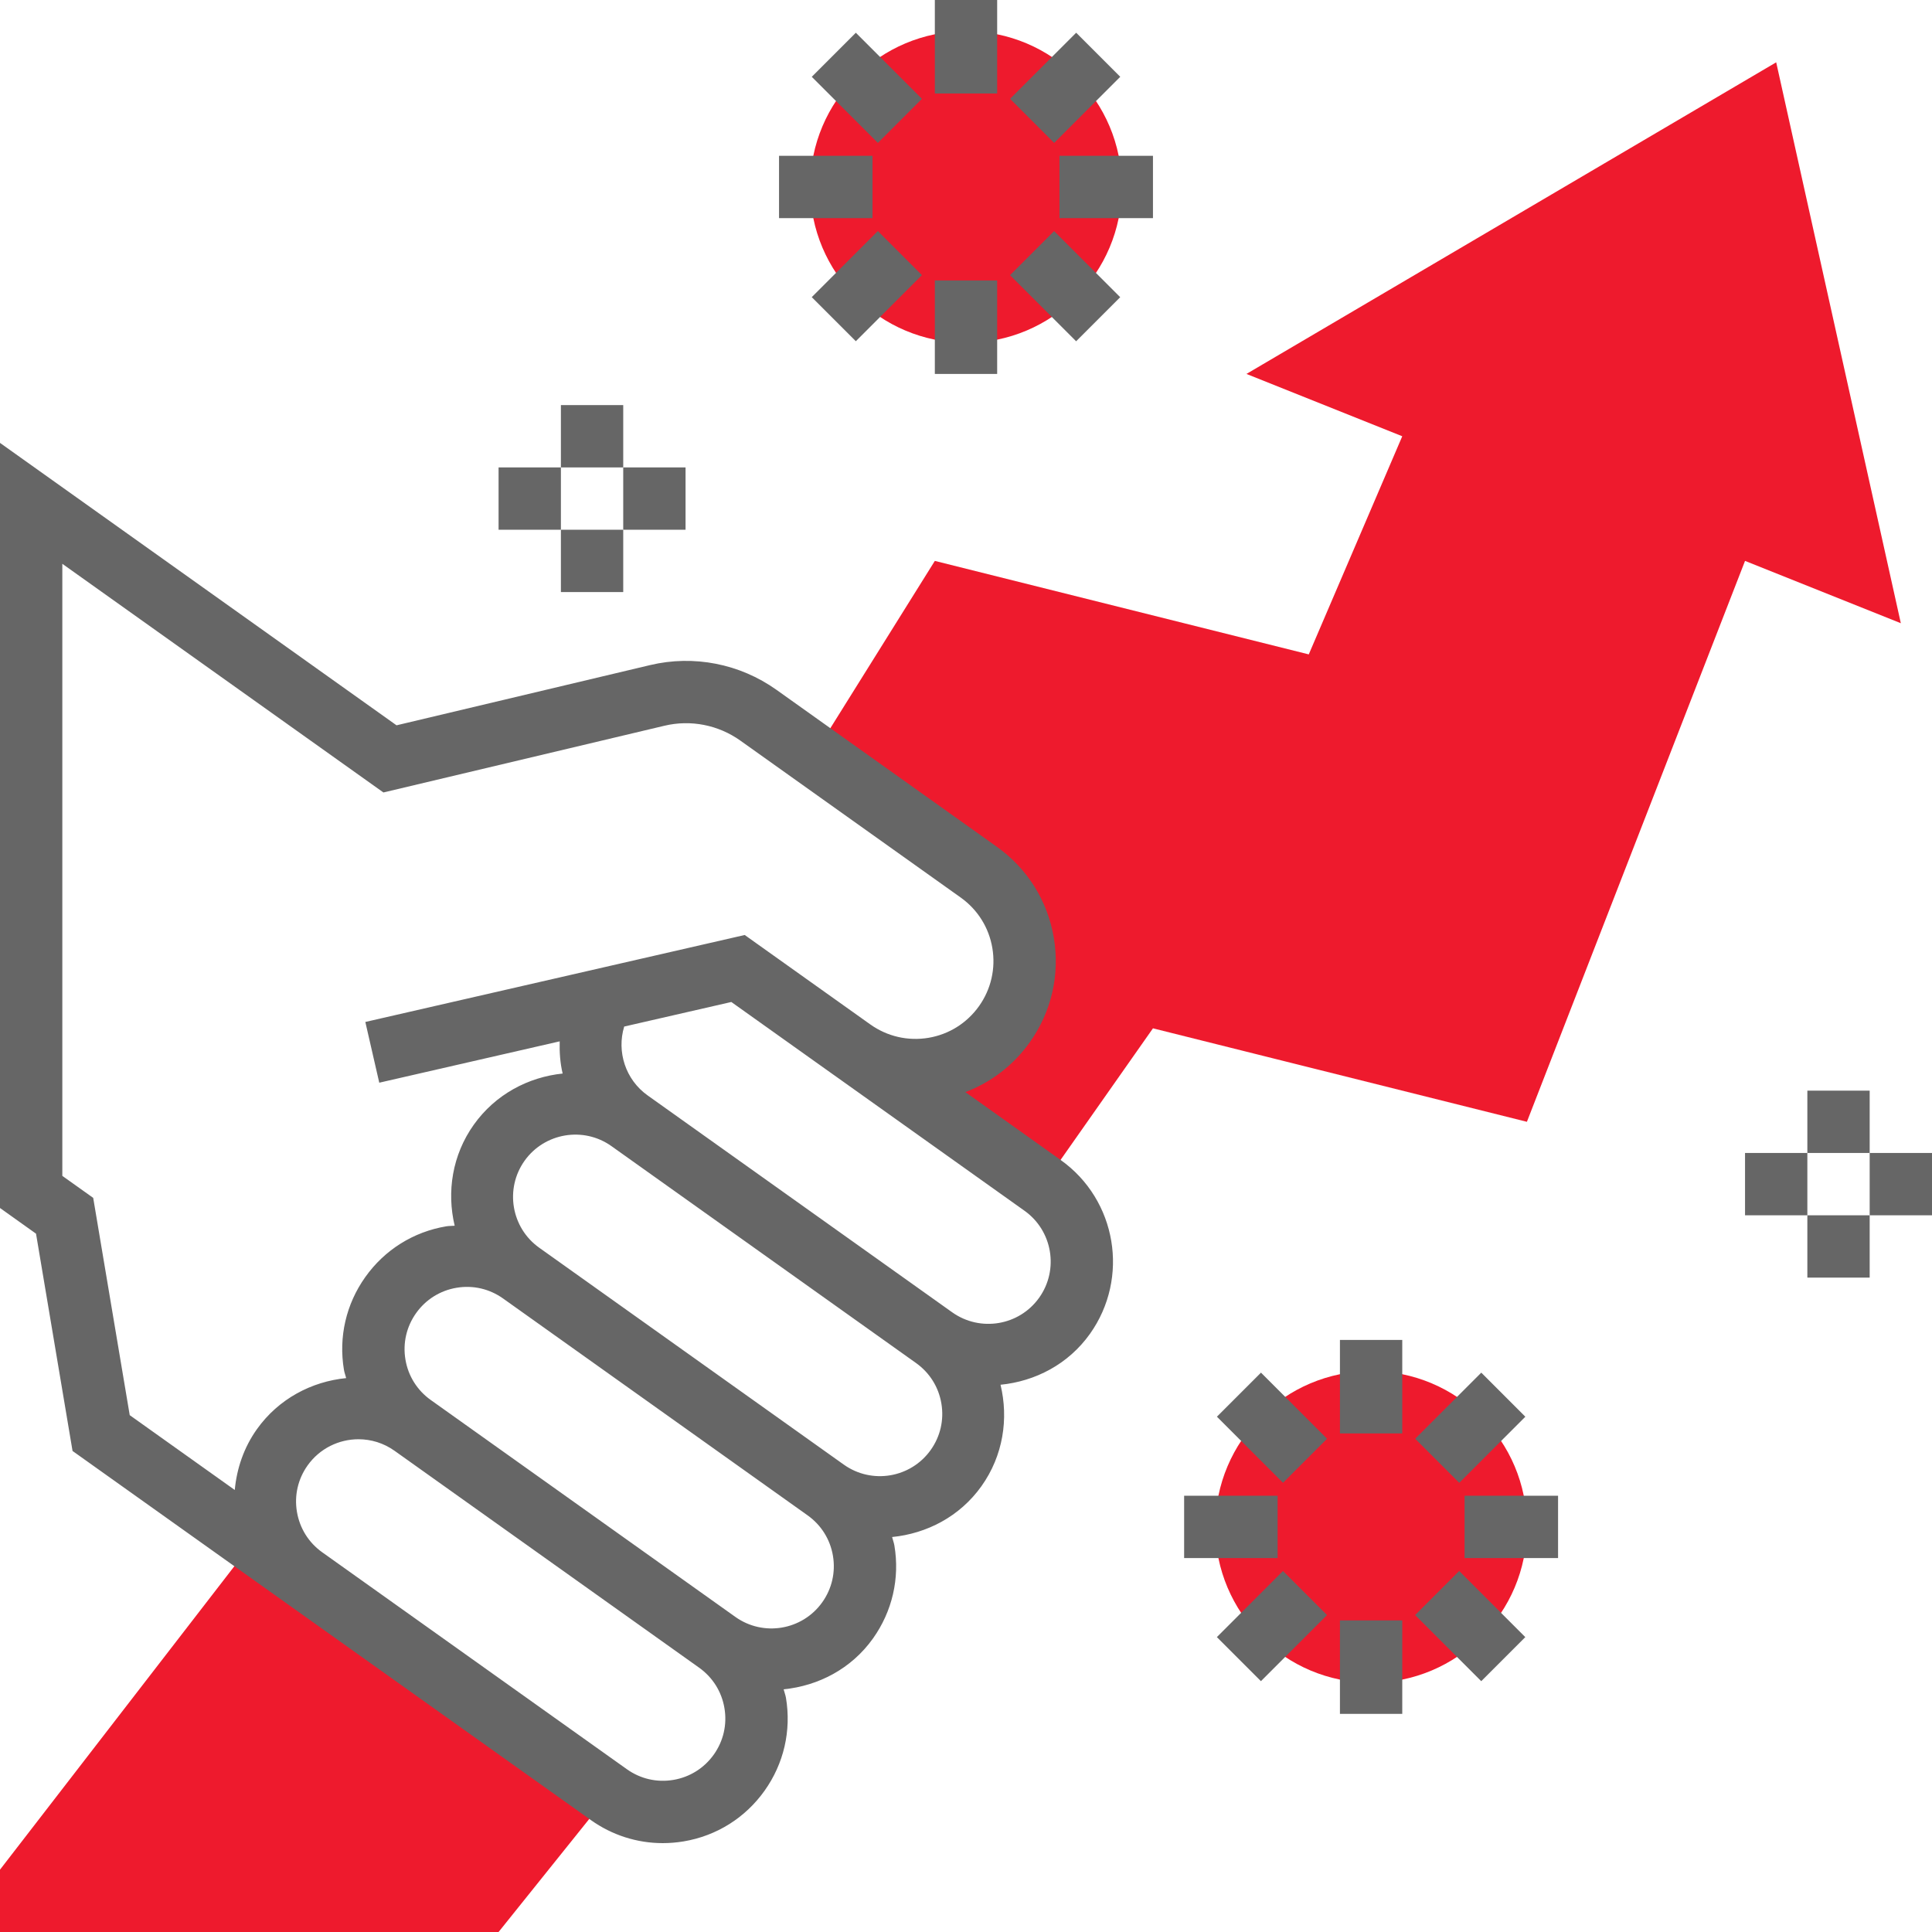
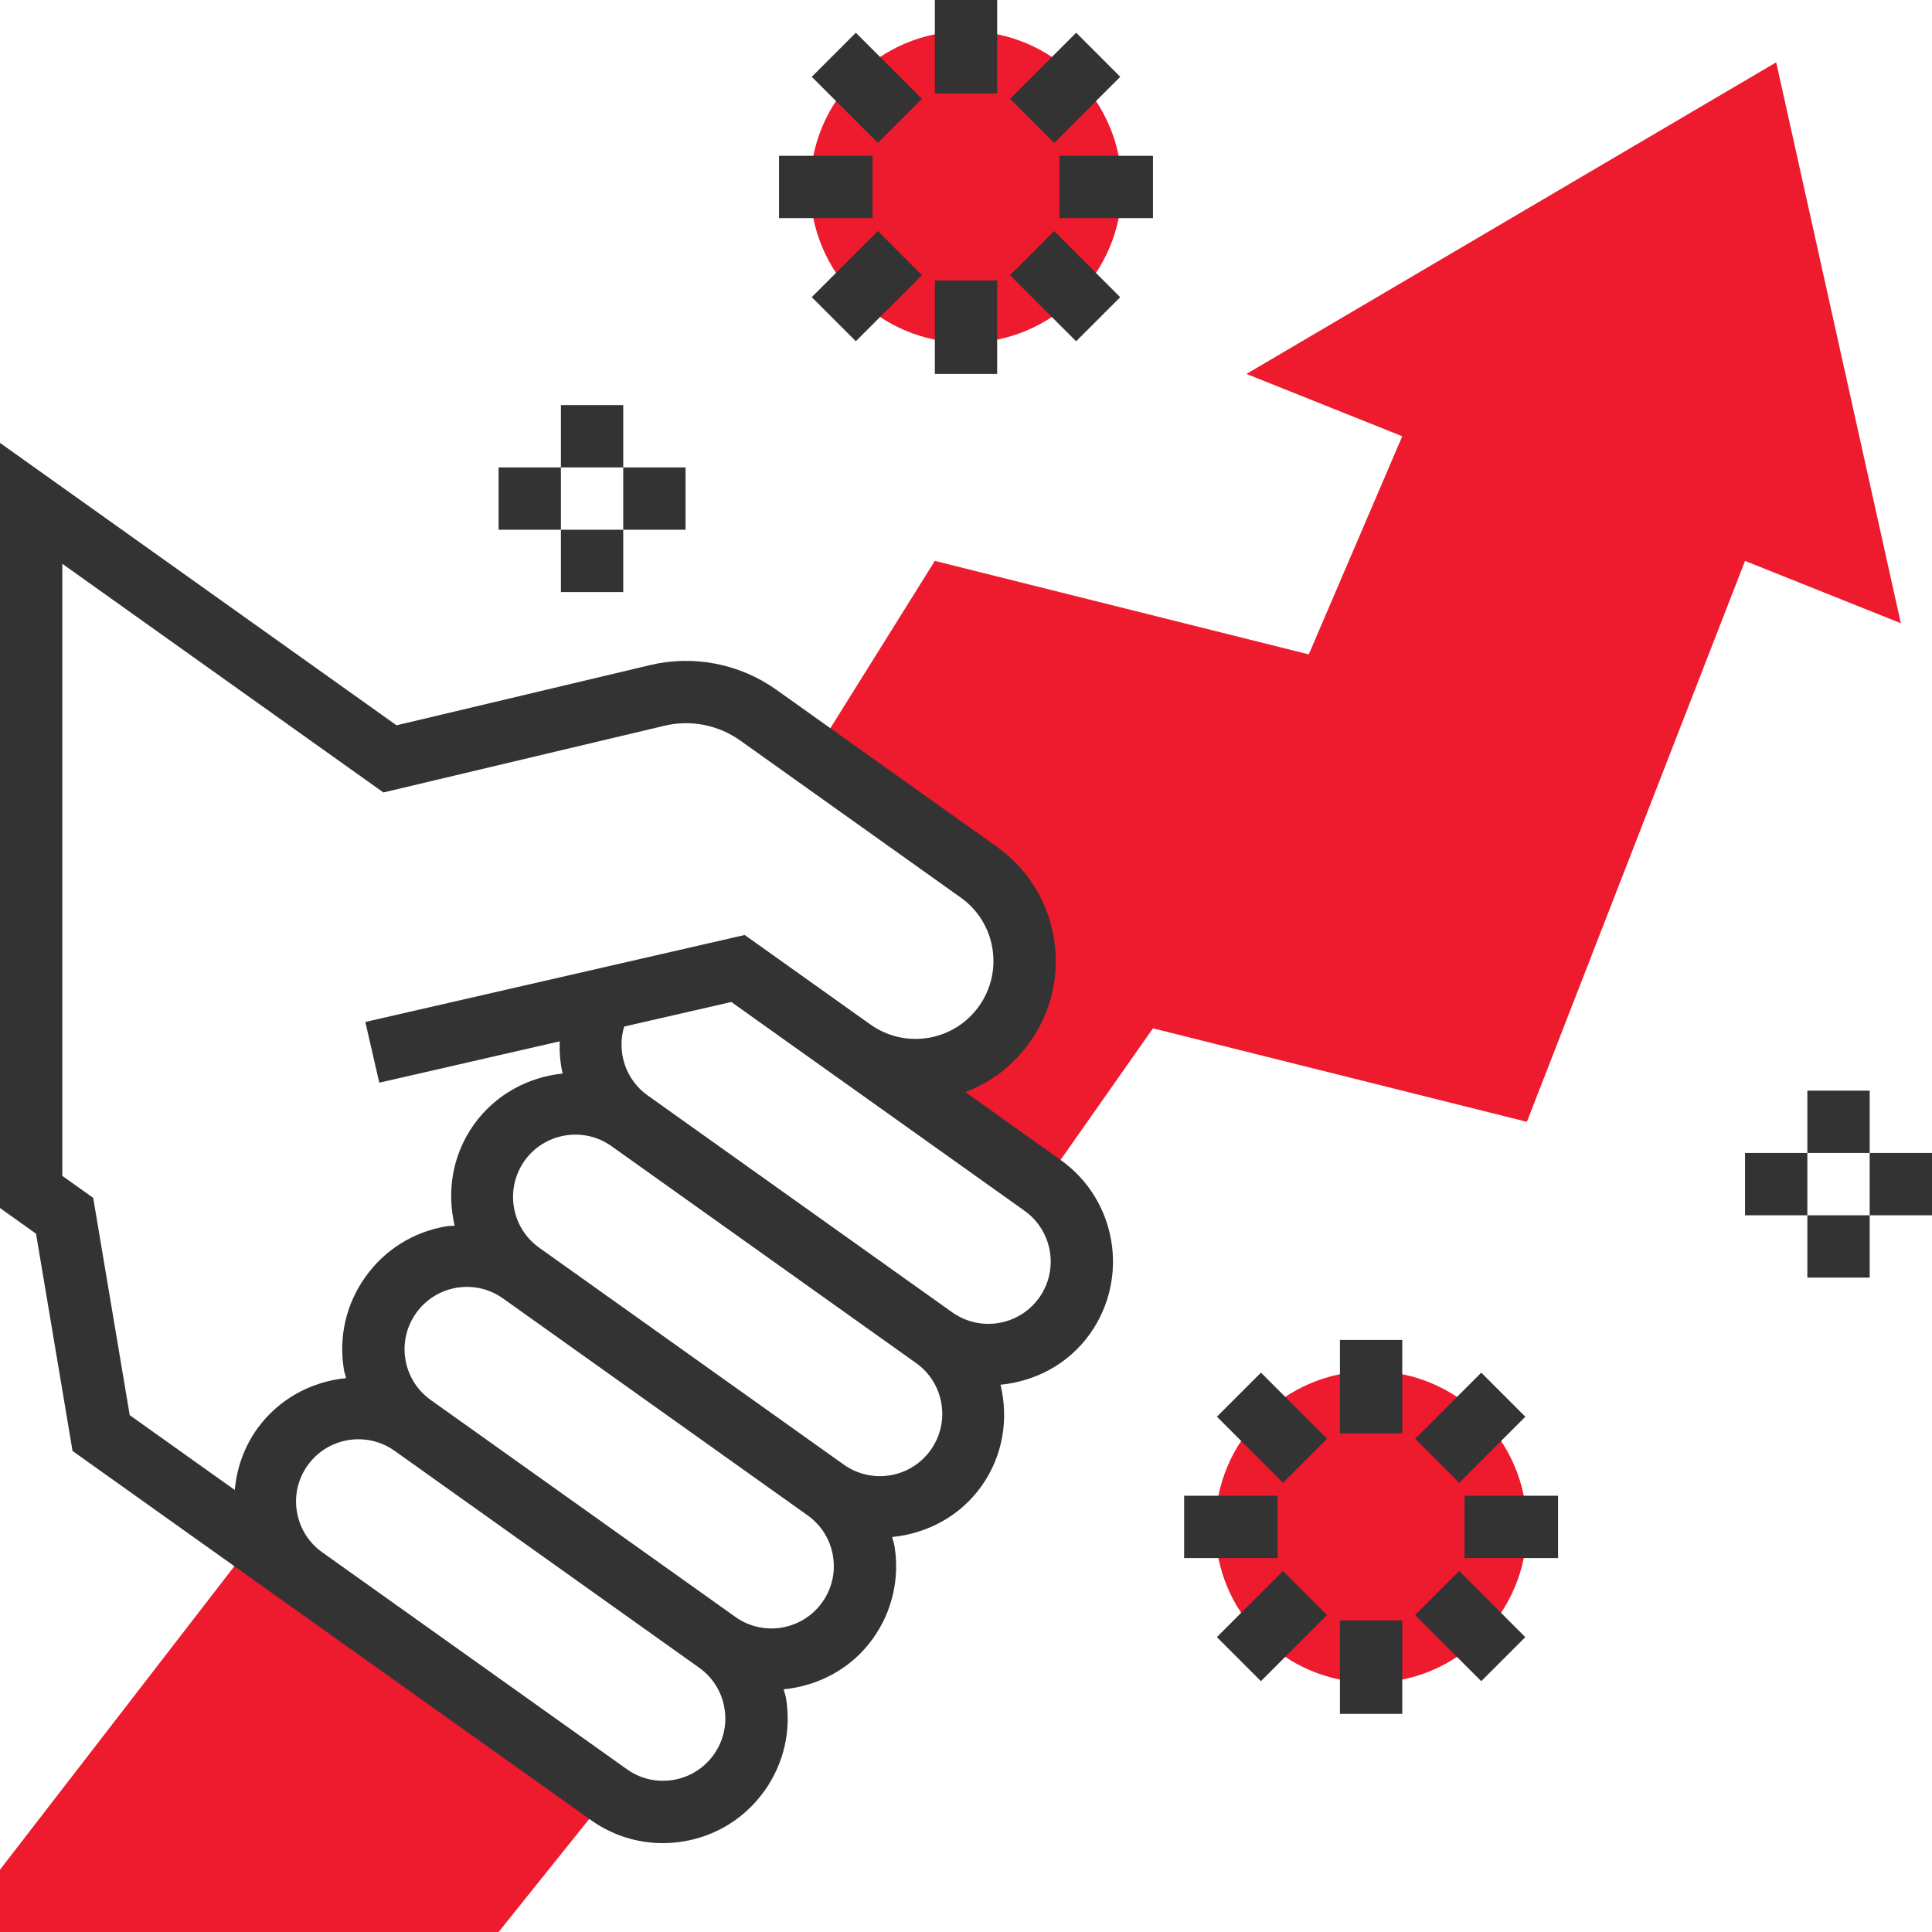
<svg xmlns="http://www.w3.org/2000/svg" version="1.1" id="Capa_1" x="0px" y="0px" viewBox="0 0 496 496" style="enable-background:new 0 0 496 496;" xml:space="preserve" width="512px" height="512px" class="">
  <g>
    <g>
      <circle style="fill:#EE1A2D" cx="248" cy="48" r="40" data-original="#FFA64D" class="active-path" data-old_color="#ee1a2d" />
      <circle style="fill:#EE1A2D" cx="352" cy="392" r="40" data-original="#FFA64D" class="active-path" data-old_color="#ee1a2d" />
      <path style="fill:#EE1A2D" d="M456,16L320,96l40,16l-24,56l-96-24l-31.072,49.744l42.36,30.168   c12.6,8.968,15.536,26.456,6.568,39.048l0,0c-8.816,12.376-25.816,15.36-38.352,6.96l48.176,34.408L296,264l96,24l56-144l40,16   L456,16z" data-original="#FFA64D" class="active-path" data-old_color="#ee1a2d" />
      <polygon style="fill:#EE1A2D" points="65.064,395.752 0,480 0,496 128,496 156.296,460.72  " data-original="#FFA64D" class="active-path" data-old_color="#ee1a2d" />
    </g>
    <g>
-       <path style="fill:#666666" d="M272.312,297.808l-24.48-17.44c6.616-2.496,12.344-6.888,16.536-12.776   c5.576-7.832,7.776-17.368,6.176-26.848c-1.592-9.48-6.792-17.776-14.624-23.352l-56.592-40.304   c-9.4-6.688-21.232-9.008-32.448-6.336l-65.08,15.456L0,113.704v196.424l9.248,6.592l9.376,55.784l54.832,39.048l0,0l78.2,55.688   c5.48,3.904,11.896,5.944,18.496,5.944c1.784,0,3.576-0.152,5.368-0.448c8.432-1.416,15.8-6.032,20.76-13   c4.96-6.96,6.912-15.44,5.496-23.864c-0.128-0.752-0.416-1.44-0.592-2.176c8.88-0.888,17.368-5.24,22.936-13.056   c4.96-6.96,6.912-15.44,5.496-23.864c-0.128-0.752-0.408-1.44-0.584-2.176c8.88-0.888,17.368-5.24,22.936-13.056   c5.592-7.848,6.992-17.336,4.896-26.04c8.88-0.88,17.376-5.232,22.952-13.056C290.048,328.064,286.688,308.04,272.312,297.808z    M23.928,307.528L16,301.88V144.744l82.432,58.704l72.144-17.128c6.728-1.608,13.824-0.216,19.472,3.8l56.592,40.304   c4.352,3.104,7.24,7.704,8.128,12.976c0.88,5.264-0.336,10.56-3.432,14.912c-3.104,4.352-7.704,7.24-12.976,8.128   c-5.264,0.872-10.552-0.336-14.904-3.424l-29.336-20.888l0,0l-2.928-2.088l-97.4,22.328l3.576,15.592l46.32-10.616   c-0.072,2.784,0.112,5.568,0.76,8.264c-8.832,0.92-17.256,5.344-22.8,13.12c-5.568,7.816-6.984,17.28-4.92,25.952   c-0.72,0.072-1.44,0.024-2.168,0.152c-8.432,1.416-15.8,6.032-20.76,13c-4.96,6.96-6.912,15.44-5.496,23.864   c0.12,0.728,0.4,1.392,0.568,2.104c-8.872,0.88-17.352,5.304-22.92,13.12c-3.32,4.664-5.168,10.04-5.68,15.6l-26.968-19.208   L23.928,307.528z M183.248,450.456c-2.48,3.48-6.168,5.792-10.376,6.496c-4.224,0.712-8.456-0.264-11.936-2.744l-6.52-4.64l0,0   L82.728,398.52c-3.48-2.48-5.784-6.16-6.496-10.384c-0.712-4.208,0.264-8.448,2.744-11.928c3.12-4.376,8.056-6.712,13.056-6.712   c3.208,0,6.448,0.96,9.256,2.96l78.2,55.688c3.48,2.48,5.792,6.168,6.496,10.376C186.704,442.736,185.728,446.976,183.248,450.456z    M211.096,411.352c-5.12,7.192-15.128,8.872-22.312,3.752l-78.2-55.688c-3.48-2.48-5.792-6.168-6.496-10.376   c-0.712-4.216,0.264-8.456,2.744-11.936s6.168-5.792,10.376-6.496c4.24-0.712,8.456,0.272,11.936,2.744l78.2,55.688   c3.48,2.48,5.792,6.168,6.496,10.376C214.552,403.632,213.576,407.872,211.096,411.352z M238.936,372.256   c-5.12,7.192-15.12,8.872-22.312,3.752l-78.2-55.688c-7.184-5.12-8.864-15.128-3.752-22.32c5.12-7.184,15.136-8.864,22.312-3.752   l78.2,55.688c3.48,2.48,5.792,6.168,6.496,10.384C242.392,364.536,241.416,368.776,238.936,372.256z M266.784,333.16   c-5.112,7.184-15.12,8.864-22.32,3.752l-78.2-55.688c-5.688-4.048-7.976-11.232-6.016-17.68l27.504-6.304l26.4,18.8   c0.008,0,0.008,0.008,0.016,0.008l48.856,34.792C270.216,315.96,271.904,325.968,266.784,333.16z" data-original="#666666" class="" />
-       <rect x="344" y="344" style="fill:#666666" width="16" height="24" data-original="#666666" class="" />
-       <rect x="318.551" y="354.535" transform="matrix(-0.7071 0.7071 -0.7071 -0.7071 816.6378 394.8082)" style="fill:#666666" width="16" height="24" data-original="#666666" class="" />
-       <rect x="304" y="384" style="fill:#666666" width="24" height="16" data-original="#666666" class="" />
-       <rect x="314.54" y="409.461" transform="matrix(-0.7071 0.7071 -0.7071 -0.7071 852.6283 481.7523)" style="fill:#666666" width="24" height="16" data-original="#666666" class="" />
-       <rect x="344" y="416" style="fill:#666666" width="16" height="24" data-original="#666666" class="" />
-       <rect x="369.441" y="405.463" transform="matrix(-0.7071 0.7071 -0.7071 -0.7071 939.5225 445.7637)" style="fill:#666666" width="16" height="24" data-original="#666666" class="" />
-       <rect x="376" y="384" style="fill:#666666" width="24" height="16" data-original="#666666" class="" />
-       <rect x="365.452" y="358.54" transform="matrix(-0.7071 0.7071 -0.7071 -0.7071 903.5339 358.8243)" style="fill:#666666" width="24" height="16" data-original="#666666" class="" />
-       <rect x="240" style="fill:#666666" width="16" height="24" data-original="#666666" class="" />
-       <rect x="214.543" y="10.548" transform="matrix(-0.7071 0.7071 -0.7071 -0.7071 395.8491 -118.87)" style="fill:#666666" width="16" height="24" data-original="#666666" class="" />
-       <rect x="200" y="40" style="fill:#666666" width="24" height="16" data-original="#666666" class="" />
-       <rect x="210.543" y="65.46" transform="matrix(-0.7071 0.7071 -0.7071 -0.7071 431.849 -31.9579)" style="fill:#666666" width="24" height="16" data-original="#666666" class="" />
-       <rect x="240" y="72" style="fill:#666666" width="16" height="24" data-original="#666666" class="" />
-       <rect x="265.444" y="61.471" transform="matrix(-0.7071 0.7071 -0.7071 -0.7071 518.7498 -67.9305)" style="fill:#666666" width="16" height="24" data-original="#666666" class="" />
-       <rect x="272" y="40" style="fill:#666666" width="24" height="16" data-original="#666666" class="" />
-       <rect x="261.455" y="14.548" transform="matrix(-0.7071 0.7071 -0.7071 -0.7071 482.7611 -154.8699)" style="fill:#666666" width="24" height="16" data-original="#666666" class="" />
-       <rect x="480" y="296" style="fill:#666666" width="16" height="16" data-original="#666666" class="" />
-       <rect x="448" y="296" style="fill:#666666" width="16" height="16" data-original="#666666" class="" />
-       <rect x="464" y="280" style="fill:#666666" width="16" height="16" data-original="#666666" class="" />
-       <rect x="464" y="312" style="fill:#666666" width="16" height="16" data-original="#666666" class="" />
-       <rect x="160" y="120" style="fill:#666666" width="16" height="16" data-original="#666666" class="" />
-       <rect x="128" y="120" style="fill:#666666" width="16" height="16" data-original="#666666" class="" />
-       <rect x="144" y="104" style="fill:#666666" width="16" height="16" data-original="#666666" class="" />
-       <rect x="144" y="136" style="fill:#666666" width="16" height="16" data-original="#666666" class="" />
+       <path style="fill:#333333" d="M272.312,297.808l-24.48-17.44c6.616-2.496,12.344-6.888,16.536-12.776   c5.576-7.832,7.776-17.368,6.176-26.848c-1.592-9.48-6.792-17.776-14.624-23.352l-56.592-40.304   c-9.4-6.688-21.232-9.008-32.448-6.336l-65.08,15.456L0,113.704v196.424l9.248,6.592l9.376,55.784l54.832,39.048l0,0l78.2,55.688   c5.48,3.904,11.896,5.944,18.496,5.944c1.784,0,3.576-0.152,5.368-0.448c8.432-1.416,15.8-6.032,20.76-13   c4.96-6.96,6.912-15.44,5.496-23.864c-0.128-0.752-0.416-1.44-0.592-2.176c8.88-0.888,17.368-5.24,22.936-13.056   c4.96-6.96,6.912-15.44,5.496-23.864c-0.128-0.752-0.408-1.44-0.584-2.176c8.88-0.888,17.368-5.24,22.936-13.056   c5.592-7.848,6.992-17.336,4.896-26.04c8.88-0.88,17.376-5.232,22.952-13.056C290.048,328.064,286.688,308.04,272.312,297.808z    M23.928,307.528L16,301.88V144.744l82.432,58.704l72.144-17.128c6.728-1.608,13.824-0.216,19.472,3.8l56.592,40.304   c4.352,3.104,7.24,7.704,8.128,12.976c0.88,5.264-0.336,10.56-3.432,14.912c-3.104,4.352-7.704,7.24-12.976,8.128   c-5.264,0.872-10.552-0.336-14.904-3.424l-29.336-20.888l0,0l-2.928-2.088l-97.4,22.328l3.576,15.592l46.32-10.616   c-0.072,2.784,0.112,5.568,0.76,8.264c-8.832,0.92-17.256,5.344-22.8,13.12c-5.568,7.816-6.984,17.28-4.92,25.952   c-0.72,0.072-1.44,0.024-2.168,0.152c-8.432,1.416-15.8,6.032-20.76,13c-4.96,6.96-6.912,15.44-5.496,23.864   c0.12,0.728,0.4,1.392,0.568,2.104c-8.872,0.88-17.352,5.304-22.92,13.12c-3.32,4.664-5.168,10.04-5.68,15.6l-26.968-19.208   L23.928,307.528z M183.248,450.456c-2.48,3.48-6.168,5.792-10.376,6.496c-4.224,0.712-8.456-0.264-11.936-2.744l-6.52-4.64l0,0   L82.728,398.52c-3.48-2.48-5.784-6.16-6.496-10.384c-0.712-4.208,0.264-8.448,2.744-11.928c3.12-4.376,8.056-6.712,13.056-6.712   c3.208,0,6.448,0.96,9.256,2.96l78.2,55.688c3.48,2.48,5.792,6.168,6.496,10.376C186.704,442.736,185.728,446.976,183.248,450.456z    M211.096,411.352c-5.12,7.192-15.128,8.872-22.312,3.752l-78.2-55.688c-3.48-2.48-5.792-6.168-6.496-10.376   c-0.712-4.216,0.264-8.456,2.744-11.936s6.168-5.792,10.376-6.496c4.24-0.712,8.456,0.272,11.936,2.744l78.2,55.688   c3.48,2.48,5.792,6.168,6.496,10.376C214.552,403.632,213.576,407.872,211.096,411.352z M238.936,372.256   c-5.12,7.192-15.12,8.872-22.312,3.752l-78.2-55.688c-7.184-5.12-8.864-15.128-3.752-22.32c5.12-7.184,15.136-8.864,22.312-3.752   l78.2,55.688c3.48,2.48,5.792,6.168,6.496,10.384C242.392,364.536,241.416,368.776,238.936,372.256z M266.784,333.16   c-5.112,7.184-15.12,8.864-22.32,3.752l-78.2-55.688c-5.688-4.048-7.976-11.232-6.016-17.68l27.504-6.304l26.4,18.8   c0.008,0,0.008,0.008,0.016,0.008l48.856,34.792C270.216,315.96,271.904,325.968,266.784,333.16z" data-original="#333333" class="" />
+       <rect x="344" y="344" style="fill:#333333" width="16" height="24" data-original="#333333" class="" />
+       <rect x="318.551" y="354.535" transform="matrix(-0.7071 0.7071 -0.7071 -0.7071 816.6378 394.8082)" style="fill:#333333" width="16" height="24" data-original="#333333" class="" />
+       <rect x="304" y="384" style="fill:#333333" width="24" height="16" data-original="#333333" class="" />
+       <rect x="314.54" y="409.461" transform="matrix(-0.7071 0.7071 -0.7071 -0.7071 852.6283 481.7523)" style="fill:#333333" width="24" height="16" data-original="#333333" class="" />
+       <rect x="344" y="416" style="fill:#333333" width="16" height="24" data-original="#333333" class="" />
+       <rect x="369.441" y="405.463" transform="matrix(-0.7071 0.7071 -0.7071 -0.7071 939.5225 445.7637)" style="fill:#333333" width="16" height="24" data-original="#333333" class="" />
+       <rect x="376" y="384" style="fill:#333333" width="24" height="16" data-original="#333333" class="" />
+       <rect x="365.452" y="358.54" transform="matrix(-0.7071 0.7071 -0.7071 -0.7071 903.5339 358.8243)" style="fill:#333333" width="24" height="16" data-original="#333333" class="" />
+       <rect x="240" style="fill:#333333" width="16" height="24" data-original="#333333" class="" />
+       <rect x="214.543" y="10.548" transform="matrix(-0.7071 0.7071 -0.7071 -0.7071 395.8491 -118.87)" style="fill:#333333" width="16" height="24" data-original="#333333" class="" />
+       <rect x="200" y="40" style="fill:#333333" width="24" height="16" data-original="#333333" class="" />
+       <rect x="210.543" y="65.46" transform="matrix(-0.7071 0.7071 -0.7071 -0.7071 431.849 -31.9579)" style="fill:#333333" width="24" height="16" data-original="#333333" class="" />
+       <rect x="240" y="72" style="fill:#333333" width="16" height="24" data-original="#333333" class="" />
+       <rect x="265.444" y="61.471" transform="matrix(-0.7071 0.7071 -0.7071 -0.7071 518.7498 -67.9305)" style="fill:#333333" width="16" height="24" data-original="#333333" class="" />
+       <rect x="272" y="40" style="fill:#333333" width="24" height="16" data-original="#333333" class="" />
+       <rect x="261.455" y="14.548" transform="matrix(-0.7071 0.7071 -0.7071 -0.7071 482.7611 -154.8699)" style="fill:#333333" width="24" height="16" data-original="#333333" class="" />
+       <rect x="480" y="296" style="fill:#333333" width="16" height="16" data-original="#333333" class="" />
+       <rect x="448" y="296" style="fill:#333333" width="16" height="16" data-original="#333333" class="" />
+       <rect x="464" y="280" style="fill:#333333" width="16" height="16" data-original="#333333" class="" />
+       <rect x="464" y="312" style="fill:#333333" width="16" height="16" data-original="#333333" class="" />
+       <rect x="160" y="120" style="fill:#333333" width="16" height="16" data-original="#333333" class="" />
+       <rect x="128" y="120" style="fill:#333333" width="16" height="16" data-original="#333333" class="" />
+       <rect x="144" y="104" style="fill:#333333" width="16" height="16" data-original="#333333" class="" />
+       <rect x="144" y="136" style="fill:#333333" width="16" height="16" data-original="#333333" class="" />
    </g>
  </g>
</svg>
